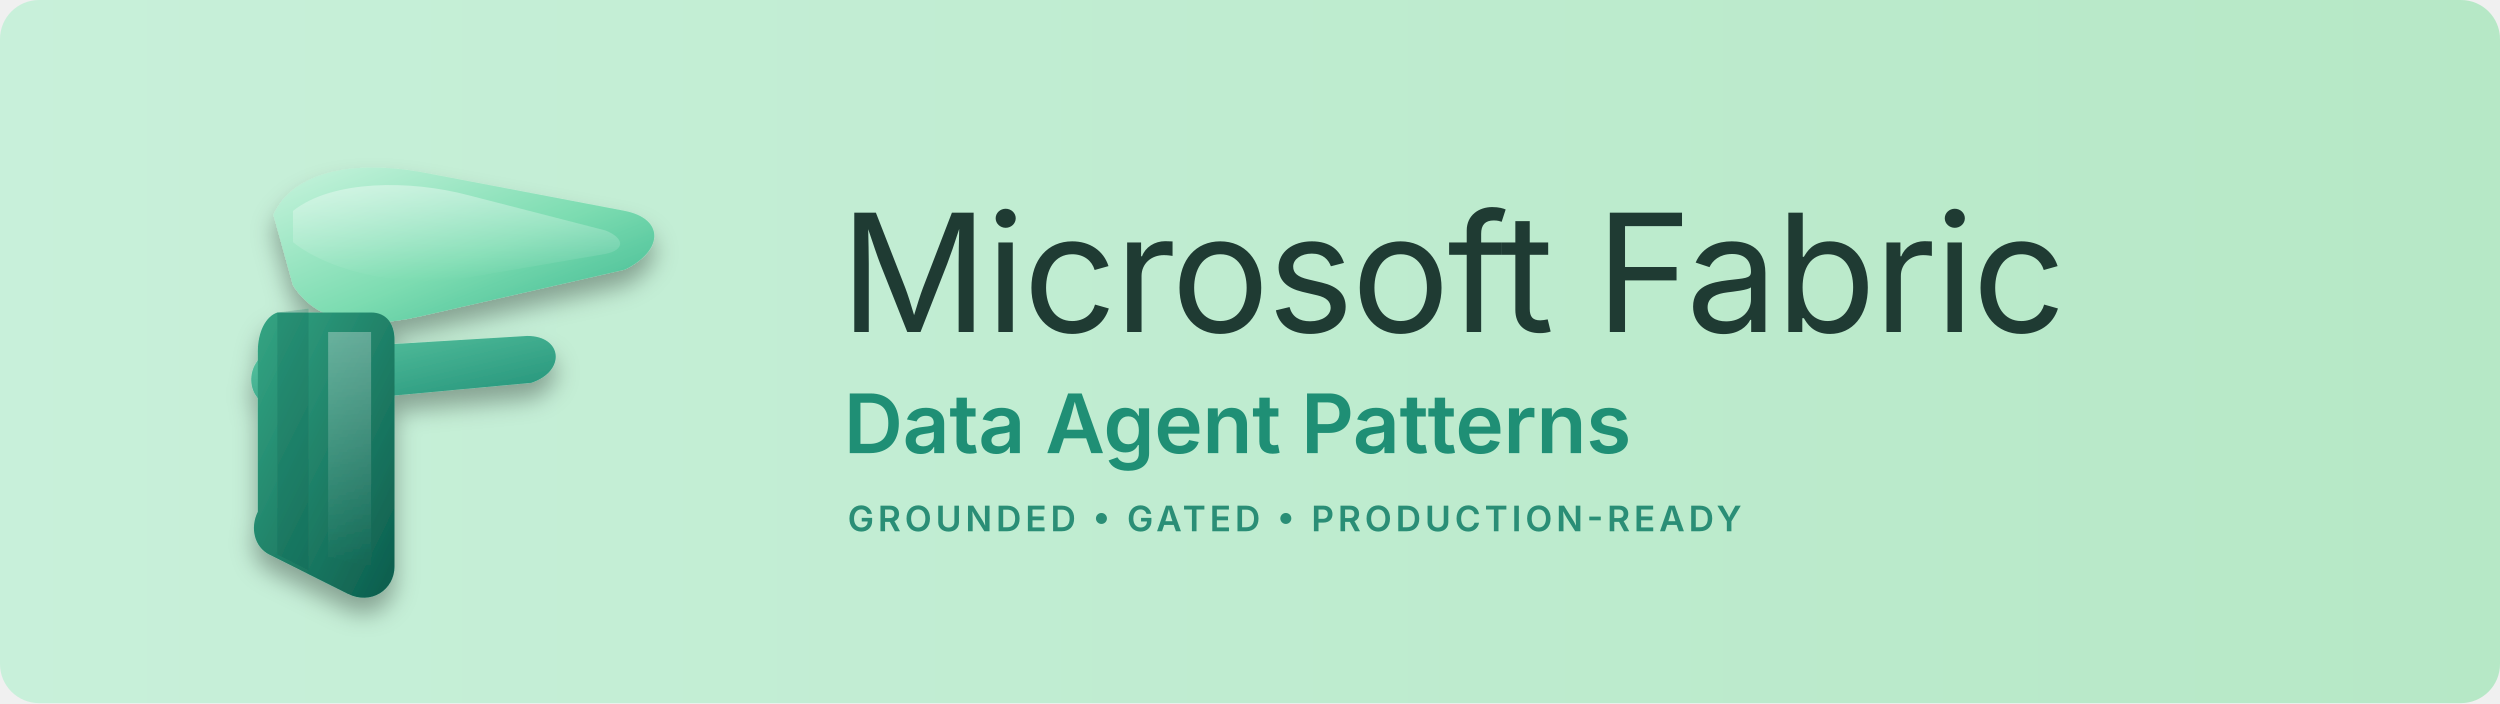
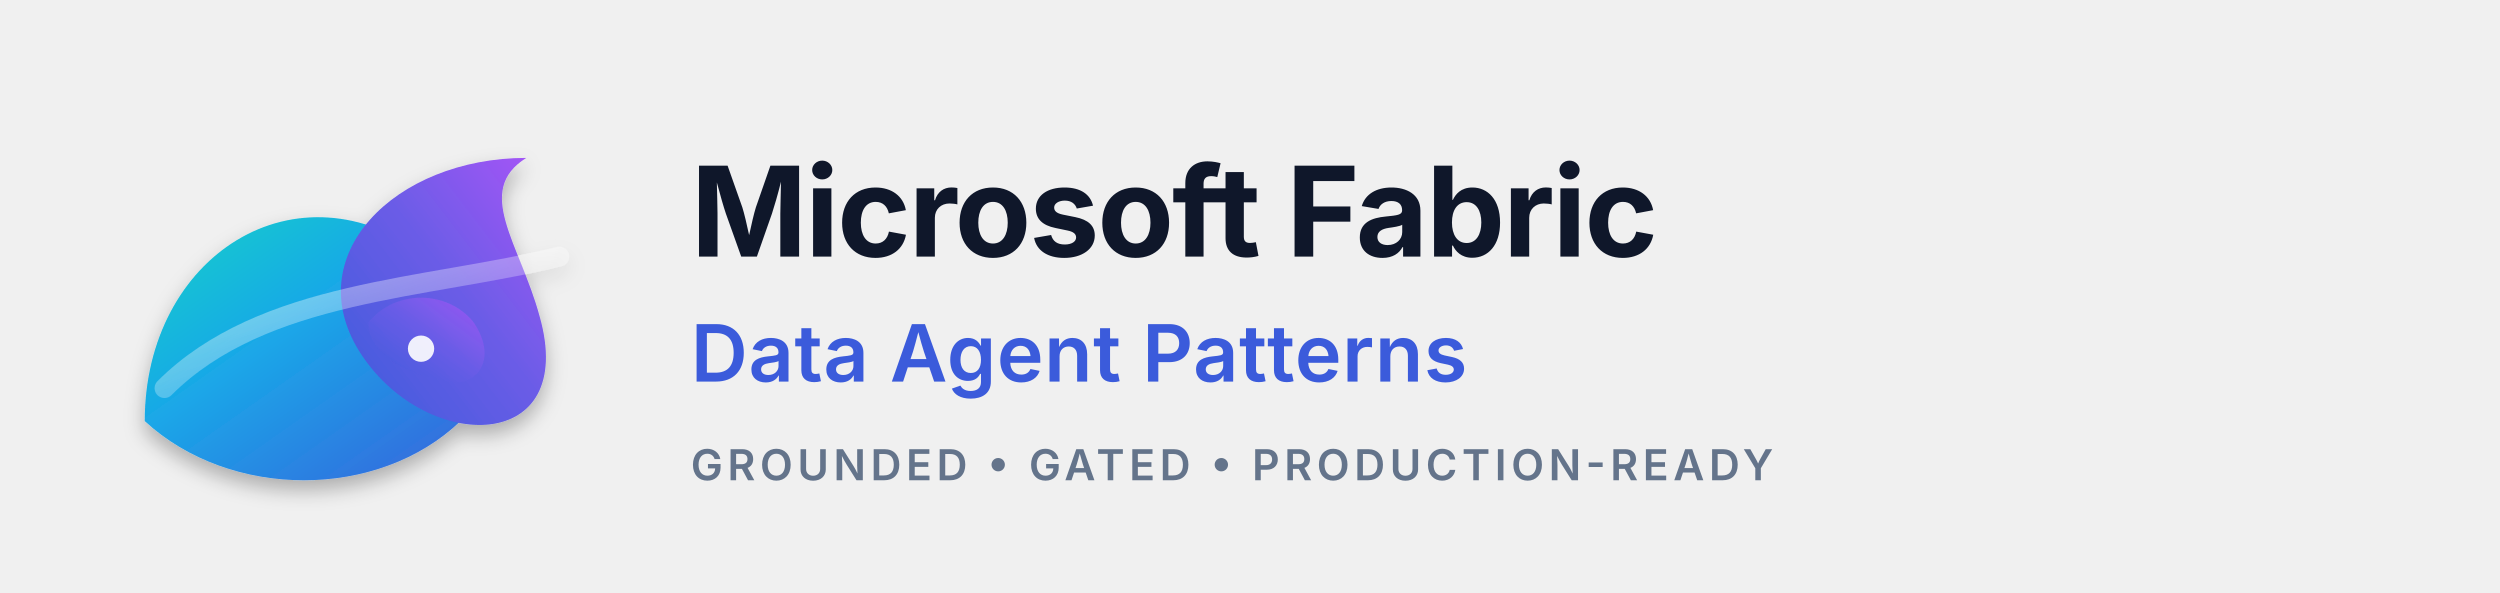
- <svg xmlns="http://www.w3.org/2000/svg" viewBox="0 0 1280 360" role="img" aria-label="Microsoft Fabric Data Agent Patterns">
+ <svg xmlns="http://www.w3.org/2000/svg" viewBox="0 0 760 180" role="img" aria-label="Microsoft Fabric Data Agent Patterns">
  <defs>
-     <linearGradient id="bg" x1="0%" y1="0%" x2="100%" y2="0%">
-       <stop offset="0%" stop-color="#C8F0DA" />
-       <stop offset="100%" stop-color="#B6E8C6" />
+     <linearGradient id="ribbonA" x1="0%" y1="0%" x2="100%" y2="100%">
+       <stop offset="0%" stop-color="#0FD2C8" />
+       <stop offset="40%" stop-color="#1AA7E8" />
+       <stop offset="100%" stop-color="#3B5BDB" />
    </linearGradient>
-     <linearGradient id="ribTop" x1="0%" y1="0%" x2="100%" y2="100%">
-       <stop offset="0%" stop-color="#C8F4DD" />
-       <stop offset="55%" stop-color="#7CDCB1" />
-       <stop offset="100%" stop-color="#39B68F" />
+     <linearGradient id="ribbonB" x1="0%" y1="100%" x2="100%" y2="0%">
+       <stop offset="0%" stop-color="#3B5BDB" />
+       <stop offset="55%" stop-color="#6C5CE7" />
+       <stop offset="100%" stop-color="#A855F7" />
    </linearGradient>
-     <linearGradient id="ribMid" x1="0%" y1="0%" x2="100%" y2="100%">
-       <stop offset="0%" stop-color="#5FC9A4" />
-       <stop offset="100%" stop-color="#1E8E76" />
-     </linearGradient>
-     <linearGradient id="ribBot" x1="0%" y1="0%" x2="100%" y2="100%">
-       <stop offset="0%" stop-color="#34A684" />
-       <stop offset="100%" stop-color="#0B5C4C" />
-     </linearGradient>
-     <linearGradient id="satin" x1="0%" y1="0%" x2="0%" y2="100%">
+     <linearGradient id="ribbonHi" x1="0%" y1="0%" x2="100%" y2="100%">
      <stop offset="0%" stop-color="#FFFFFF" stop-opacity="0.55" />
      <stop offset="100%" stop-color="#FFFFFF" stop-opacity="0" />
    </linearGradient>
-     <filter id="dropSoft" x="-20%" y="-20%" width="140%" height="140%">
-       <feGaussianBlur in="SourceAlpha" stdDeviation="6" />
-       <feOffset dx="0" dy="8" result="off" />
+     <filter id="ribbonShadow" x="-20%" y="-20%" width="140%" height="140%">
+       <feGaussianBlur in="SourceAlpha" stdDeviation="3" />
+       <feOffset dx="0" dy="3" result="off" />
      <feComponentTransfer>
-         <feFuncA type="linear" slope="0.32" />
+         <feFuncA type="linear" slope="0.28" />
      </feComponentTransfer>
      <feMerge>
        <feMergeNode />
        <feMergeNode in="SourceGraphic" />
      </feMerge>
    </filter>
  </defs>
-   <rect x="0" y="0" width="1280" height="360" rx="20" fill="url(#bg)" />
-   <g transform="translate(120,70)" filter="url(#dropSoft)">
-     <path d="M 20 40              C 30 18, 60 12, 95 18              L 200 38              C 220 42, 220 58, 200 68              L 95 92              C 60 100, 40 92, 30 76 Z" fill="url(#ribTop)" />
-     <path d="M 30 38              C 50 22, 90 22, 120 30              L 190 48              C 200 52, 200 58, 190 60              L 120 72              C 90 78, 50 70, 30 54 Z" fill="url(#satin)" opacity="0.7" />
-     <path d="M 18 110              L 150 102              C 168 102, 170 120, 152 126              L 22 138              C 6 138, 4 116, 18 110 Z" fill="url(#ribMid)" />
-     <path d="M 22 90              L 70 90              C 78 90, 82 96, 82 104              L 82 220              C 82 232, 70 240, 58 234              L 18 214              C 10 210, 8 200, 12 192              L 12 110              C 12 100, 16 92, 22 90 Z" fill="url(#ribBot)" />
-     <path d="M 22 90 L 38 88 L 38 222 L 22 214 Z" fill="#0B5C4C" opacity="0.22" />
-     <path d="M 48 100 L 70 100 L 70 220 L 48 215 Z" fill="url(#satin)" opacity="0.55" />
+   <g transform="translate(20,18)" filter="url(#ribbonShadow)">
+     <path d="       M 24 110       C 24 60, 70 30, 110 60       C 145 86, 145 86, 120 110       C 95 134, 50 134, 24 110 Z" fill="url(#ribbonA)" />
+     <path d="       M 140 30       C 100 30, 70 60, 90 90       C 110 120, 156 120, 144 78       C 138 56, 124 40, 140 30 Z" fill="url(#ribbonB)" />
+     <path d="       M 92 80       C 100 70, 116 70, 124 80       C 132 92, 124 100, 116 98       C 104 96, 92 90, 92 80 Z" fill="url(#ribbonB)" opacity="0.85" />
+     <path d="       M 30 100       C 60 70, 110 70, 150 60" fill="none" stroke="url(#ribbonHi)" stroke-width="6" stroke-linecap="round" />
+     <circle cx="108" cy="88" r="4" fill="#FFFFFF" opacity="0.9" />
  </g>
-   <g font-family="Segoe UI, Segoe UI Variable, Inter, system-ui, -apple-system, Helvetica, Arial, sans-serif">
-     <text x="430" y="170" font-size="84" font-weight="400" fill="#1F3B33" letter-spacing="-1.2">
-       Microsoft Fabric
-     </text>
-     <text x="432" y="232" font-size="42" font-weight="600" fill="#1F8F75" letter-spacing="-0.2">
-       Data Agent Patterns
-     </text>
-     <text x="434" y="272" font-size="18" font-weight="600" fill="#2A8E76" letter-spacing="2.0">
-       GROUNDED • GATED • PRODUCTION-READY
-     </text>
+   <g font-family="Segoe UI, Inter, system-ui, -apple-system, Helvetica, Arial, sans-serif">
+     <text x="210" y="78" font-size="38" font-weight="700" fill="#0F172A" letter-spacing="-0.6">Microsoft Fabric</text>
+     <text x="210" y="116" font-size="24" font-weight="600" fill="#3B5BDB" letter-spacing="0.2">Data Agent Patterns</text>
+     <text x="210" y="146" font-size="13" font-weight="600" fill="#64748B" letter-spacing="1.4">GROUNDED • GATED • PRODUCTION-READY</text>
  </g>
</svg>
